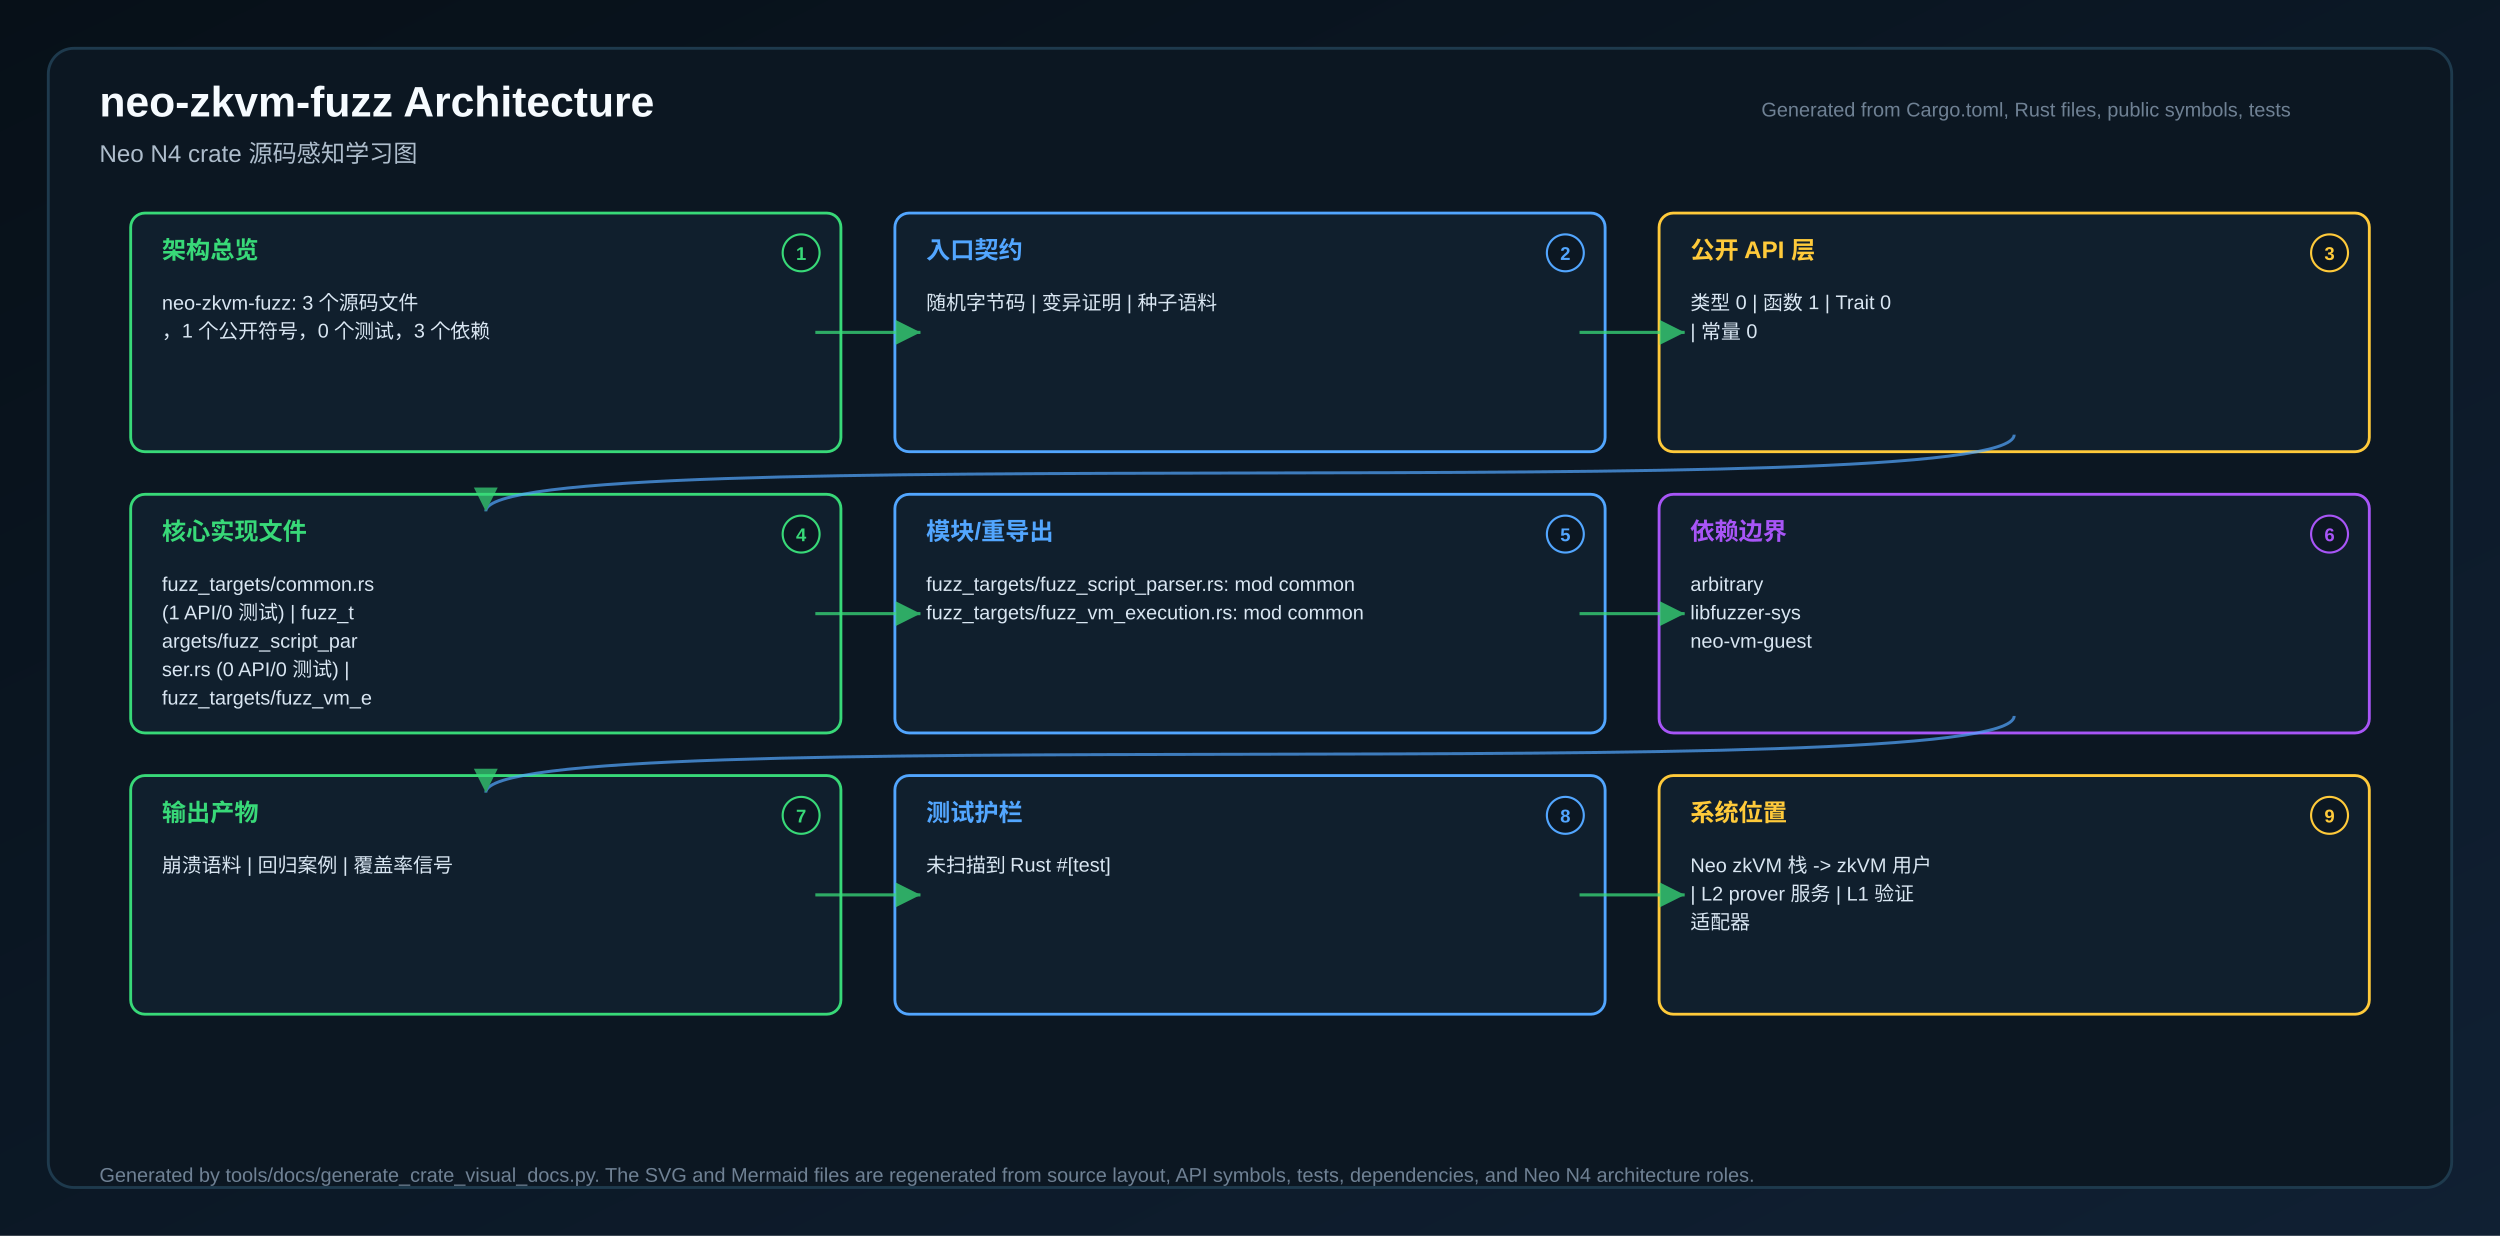
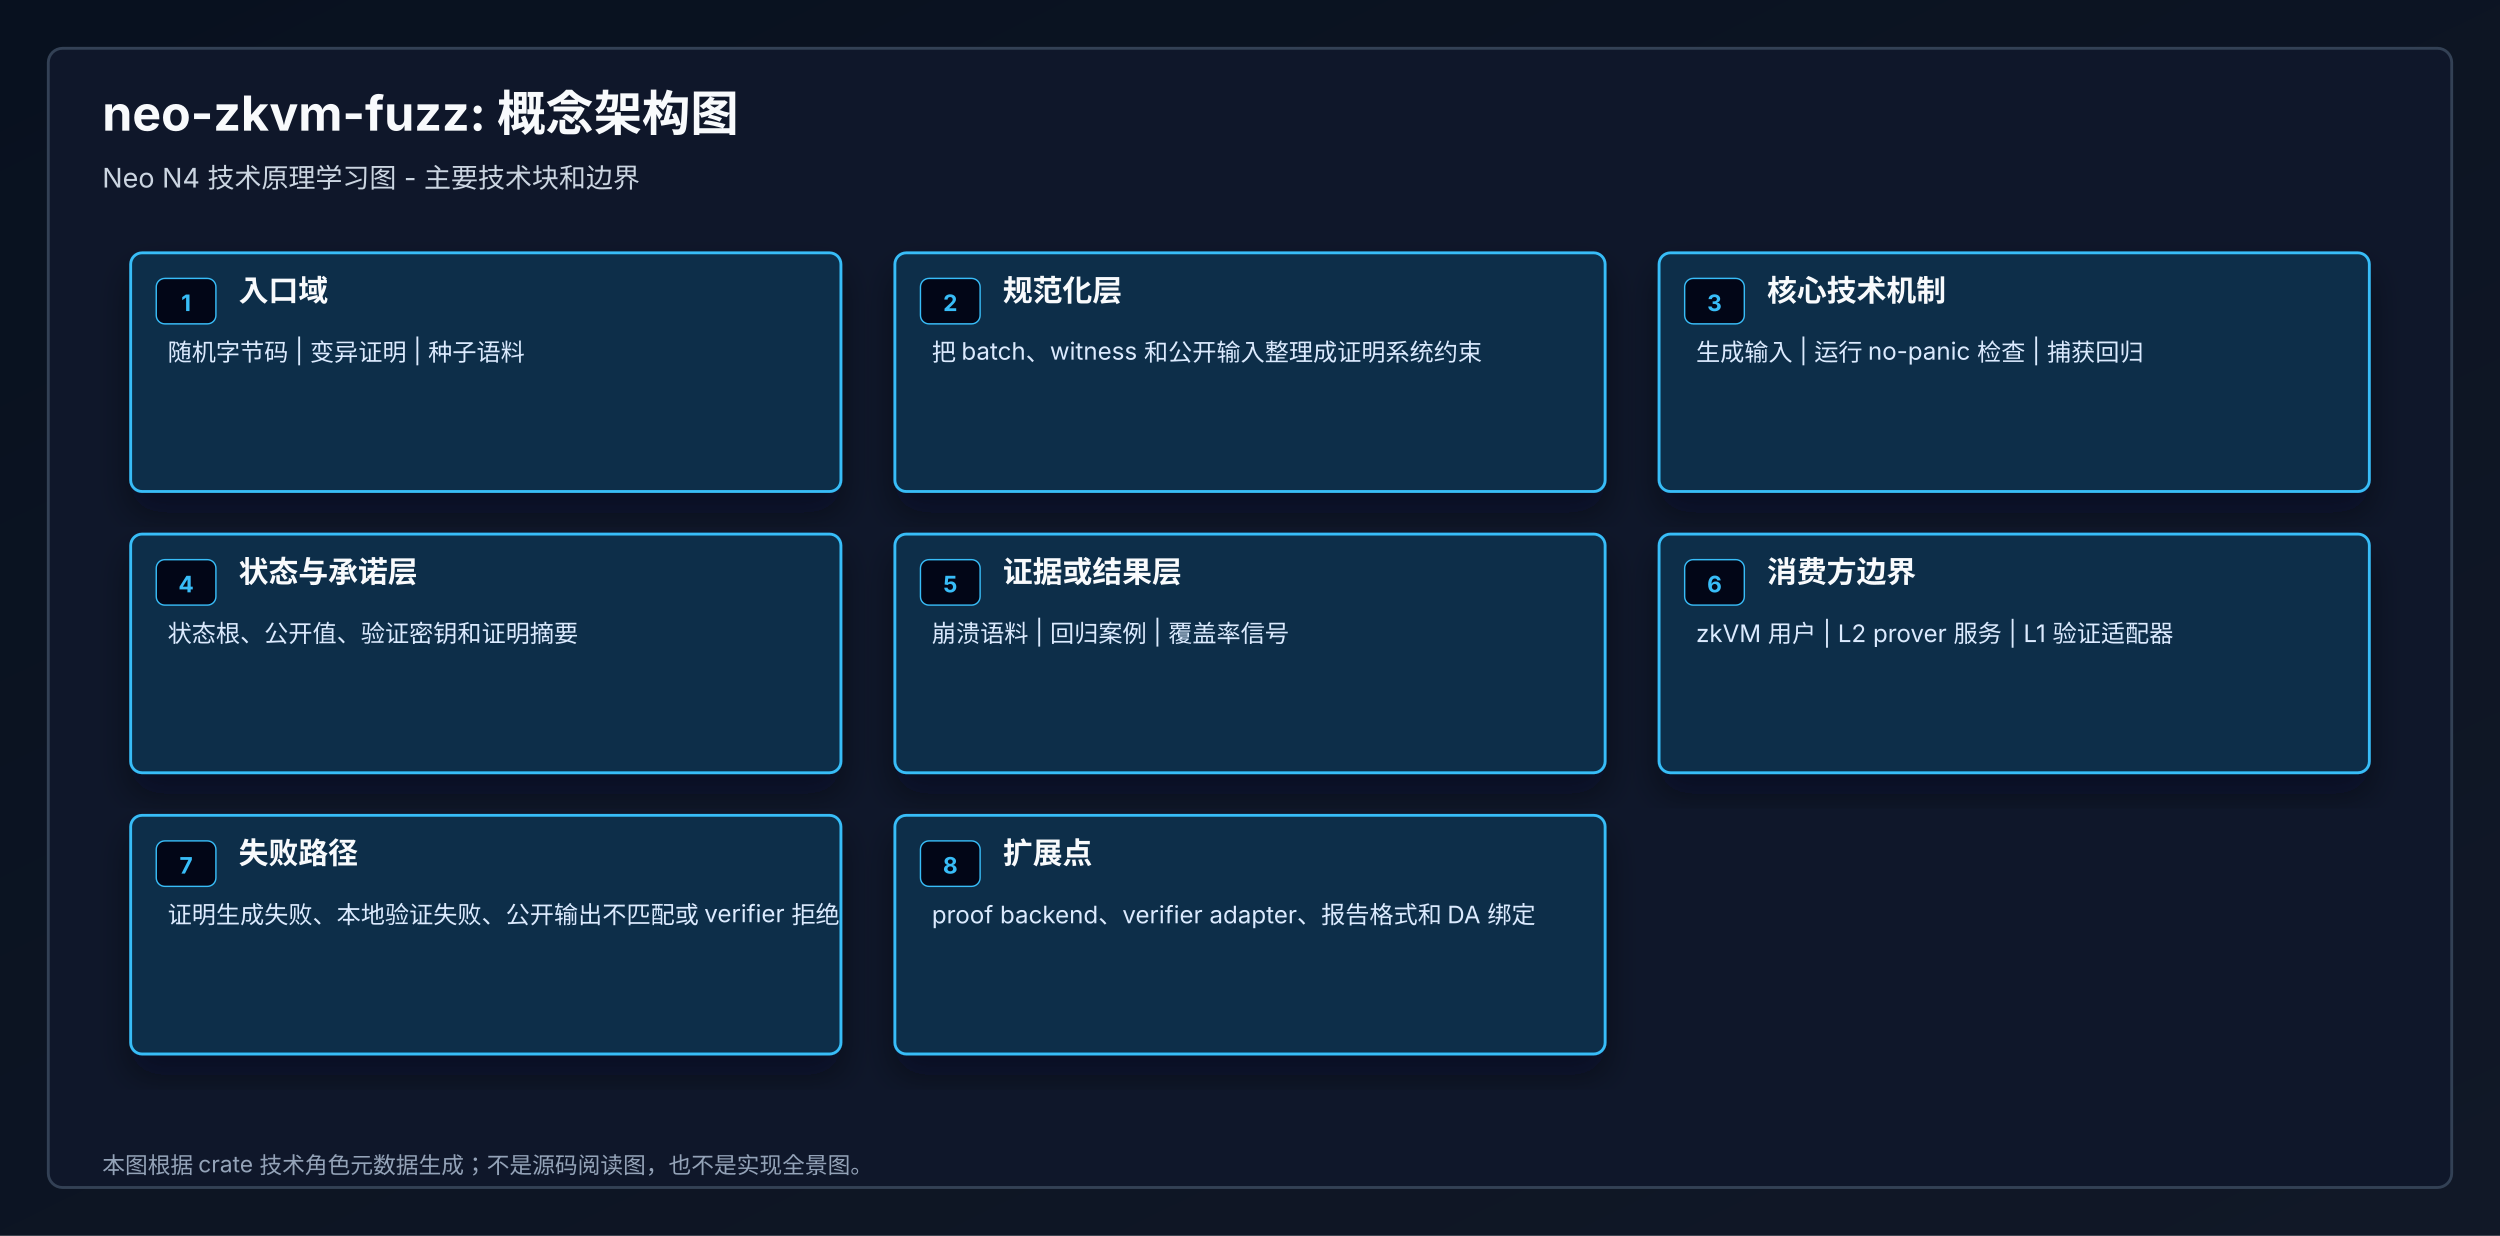
- <svg xmlns="http://www.w3.org/2000/svg" width="1760" height="870" viewBox="0 0 1760 870" role="img" aria-label="neo-zkvm-fuzz Architecture">
+ <svg xmlns="http://www.w3.org/2000/svg" width="1760" height="870" viewBox="0 0 1760 870" role="img" aria-label="neo-zkvm-fuzz 概念架构图">
  <defs>
-     <linearGradient id="bg" x1="0" x2="1" y1="0" y2="1">
-       <stop offset="0" stop-color="#071018" />
-       <stop offset="1" stop-color="#102033" />
+     <linearGradient id="bg" x1="0" y1="0" x2="1" y2="1">
+       <stop offset="0%" stop-color="#08111f" />
+       <stop offset="100%" stop-color="#111827" />
    </linearGradient>
-     <marker id="arrow" markerWidth="12" markerHeight="12" refX="10" refY="6" orient="auto">
-       <path d="M2,2 L10,6 L2,10 Z" fill="#38d978" />
-     </marker>
+     <filter id="shadow" x="-15%" y="-15%" width="130%" height="130%">
+       <feDropShadow dx="0" dy="14" stdDeviation="12" flood-color="#020617" flood-opacity="0.42" />
+     </filter>
  </defs>
-   <rect x="0" y="0" width="1760" height="870" fill="url(#bg)" />
-   <rect x="34" y="34" width="1692" height="802" rx="18" fill="#0c1722" stroke="#1e3a4d" stroke-width="2" />
-   <text x="70" y="82" fill="#f6fbff" font-size="30" font-family="Segoe UI, Arial, sans-serif" font-weight="700">neo-zkvm-fuzz Architecture</text>
-   <text x="70" y="114" fill="#aebdcc" font-size="17" font-family="Segoe UI, Arial, sans-serif">Neo N4 crate 源码感知学习图</text>
-   <text x="1240" y="82" fill="#6f8194" font-size="14" font-family="Segoe UI, Arial, sans-serif">Generated from Cargo.toml, Rust files, public symbols, tests</text>
-   <rect x="92" y="150" width="500" height="168" rx="10" fill="#101f2d" stroke="#38d978" stroke-width="2" />
-   <circle cx="564" cy="178" r="13" fill="#0c1722" stroke="#38d978" stroke-width="1.5" />
-   <text x="564" y="183" text-anchor="middle" fill="#38d978" font-size="13" font-family="Segoe UI, Arial, sans-serif" font-weight="700">1</text>
-   <text x="114" y="182" fill="#38d978" font-size="17" font-family="Segoe UI, Arial, sans-serif" font-weight="700">架构总览</text>
-   <text x="114" y="218" fill="#d9e6f2" font-size="14" font-family="Segoe UI, Arial, sans-serif">neo-zkvm-fuzz: 3 个源码文件</text>
-   <text x="114" y="238" fill="#d9e6f2" font-size="14" font-family="Segoe UI, Arial, sans-serif">，1 个公开符号，0 个测试，3 个依赖</text>
-   <rect x="630" y="150" width="500" height="168" rx="10" fill="#101f2d" stroke="#52a6ff" stroke-width="2" />
-   <circle cx="1102" cy="178" r="13" fill="#0c1722" stroke="#52a6ff" stroke-width="1.5" />
-   <text x="1102" y="183" text-anchor="middle" fill="#52a6ff" font-size="13" font-family="Segoe UI, Arial, sans-serif" font-weight="700">2</text>
-   <text x="652" y="182" fill="#52a6ff" font-size="17" font-family="Segoe UI, Arial, sans-serif" font-weight="700">入口契约</text>
-   <text x="652" y="218" fill="#d9e6f2" font-size="14" font-family="Segoe UI, Arial, sans-serif">随机字节码 | 变异证明 | 种子语料</text>
-   <rect x="1168" y="150" width="500" height="168" rx="10" fill="#101f2d" stroke="#ffca3a" stroke-width="2" />
-   <circle cx="1640" cy="178" r="13" fill="#0c1722" stroke="#ffca3a" stroke-width="1.5" />
-   <text x="1640" y="183" text-anchor="middle" fill="#ffca3a" font-size="13" font-family="Segoe UI, Arial, sans-serif" font-weight="700">3</text>
-   <text x="1190" y="182" fill="#ffca3a" font-size="17" font-family="Segoe UI, Arial, sans-serif" font-weight="700">公开 API 层</text>
-   <text x="1190" y="218" fill="#d9e6f2" font-size="14" font-family="Segoe UI, Arial, sans-serif">类型 0 | 函数 1 | Trait 0 </text>
-   <text x="1190" y="238" fill="#d9e6f2" font-size="14" font-family="Segoe UI, Arial, sans-serif">| 常量 0</text>
-   <rect x="92" y="348" width="500" height="168" rx="10" fill="#101f2d" stroke="#38d978" stroke-width="2" />
-   <circle cx="564" cy="376" r="13" fill="#0c1722" stroke="#38d978" stroke-width="1.5" />
-   <text x="564" y="381" text-anchor="middle" fill="#38d978" font-size="13" font-family="Segoe UI, Arial, sans-serif" font-weight="700">4</text>
-   <text x="114" y="380" fill="#38d978" font-size="17" font-family="Segoe UI, Arial, sans-serif" font-weight="700">核心实现文件</text>
-   <text x="114" y="416" fill="#d9e6f2" font-size="14" font-family="Segoe UI, Arial, sans-serif">fuzz_targets/common.rs</text>
-   <text x="114" y="436" fill="#d9e6f2" font-size="14" font-family="Segoe UI, Arial, sans-serif"> (1 API/0 测试) | fuzz_t</text>
-   <text x="114" y="456" fill="#d9e6f2" font-size="14" font-family="Segoe UI, Arial, sans-serif">argets/fuzz_script_par</text>
-   <text x="114" y="476" fill="#d9e6f2" font-size="14" font-family="Segoe UI, Arial, sans-serif">ser.rs (0 API/0 测试) | </text>
-   <text x="114" y="496" fill="#d9e6f2" font-size="14" font-family="Segoe UI, Arial, sans-serif">fuzz_targets/fuzz_vm_e</text>
-   <rect x="630" y="348" width="500" height="168" rx="10" fill="#101f2d" stroke="#52a6ff" stroke-width="2" />
-   <circle cx="1102" cy="376" r="13" fill="#0c1722" stroke="#52a6ff" stroke-width="1.5" />
-   <text x="1102" y="381" text-anchor="middle" fill="#52a6ff" font-size="13" font-family="Segoe UI, Arial, sans-serif" font-weight="700">5</text>
-   <text x="652" y="380" fill="#52a6ff" font-size="17" font-family="Segoe UI, Arial, sans-serif" font-weight="700">模块/重导出</text>
-   <text x="652" y="416" fill="#d9e6f2" font-size="14" font-family="Segoe UI, Arial, sans-serif">fuzz_targets/fuzz_script_parser.rs: mod common</text>
-   <text x="652" y="436" fill="#d9e6f2" font-size="14" font-family="Segoe UI, Arial, sans-serif">fuzz_targets/fuzz_vm_execution.rs: mod common</text>
-   <rect x="1168" y="348" width="500" height="168" rx="10" fill="#101f2d" stroke="#a855f7" stroke-width="2" />
-   <circle cx="1640" cy="376" r="13" fill="#0c1722" stroke="#a855f7" stroke-width="1.5" />
-   <text x="1640" y="381" text-anchor="middle" fill="#a855f7" font-size="13" font-family="Segoe UI, Arial, sans-serif" font-weight="700">6</text>
-   <text x="1190" y="380" fill="#a855f7" font-size="17" font-family="Segoe UI, Arial, sans-serif" font-weight="700">依赖边界</text>
-   <text x="1190" y="416" fill="#d9e6f2" font-size="14" font-family="Segoe UI, Arial, sans-serif">arbitrary</text>
-   <text x="1190" y="436" fill="#d9e6f2" font-size="14" font-family="Segoe UI, Arial, sans-serif">libfuzzer-sys</text>
-   <text x="1190" y="456" fill="#d9e6f2" font-size="14" font-family="Segoe UI, Arial, sans-serif">neo-vm-guest</text>
-   <rect x="92" y="546" width="500" height="168" rx="10" fill="#101f2d" stroke="#38d978" stroke-width="2" />
-   <circle cx="564" cy="574" r="13" fill="#0c1722" stroke="#38d978" stroke-width="1.5" />
-   <text x="564" y="579" text-anchor="middle" fill="#38d978" font-size="13" font-family="Segoe UI, Arial, sans-serif" font-weight="700">7</text>
-   <text x="114" y="578" fill="#38d978" font-size="17" font-family="Segoe UI, Arial, sans-serif" font-weight="700">输出产物</text>
-   <text x="114" y="614" fill="#d9e6f2" font-size="14" font-family="Segoe UI, Arial, sans-serif">崩溃语料 | 回归案例 | 覆盖率信号</text>
-   <rect x="630" y="546" width="500" height="168" rx="10" fill="#101f2d" stroke="#52a6ff" stroke-width="2" />
-   <circle cx="1102" cy="574" r="13" fill="#0c1722" stroke="#52a6ff" stroke-width="1.5" />
-   <text x="1102" y="579" text-anchor="middle" fill="#52a6ff" font-size="13" font-family="Segoe UI, Arial, sans-serif" font-weight="700">8</text>
-   <text x="652" y="578" fill="#52a6ff" font-size="17" font-family="Segoe UI, Arial, sans-serif" font-weight="700">测试护栏</text>
-   <text x="652" y="614" fill="#d9e6f2" font-size="14" font-family="Segoe UI, Arial, sans-serif">未扫描到 Rust #[test]</text>
-   <rect x="1168" y="546" width="500" height="168" rx="10" fill="#101f2d" stroke="#ffca3a" stroke-width="2" />
-   <circle cx="1640" cy="574" r="13" fill="#0c1722" stroke="#ffca3a" stroke-width="1.5" />
-   <text x="1640" y="579" text-anchor="middle" fill="#ffca3a" font-size="13" font-family="Segoe UI, Arial, sans-serif" font-weight="700">9</text>
-   <text x="1190" y="578" fill="#ffca3a" font-size="17" font-family="Segoe UI, Arial, sans-serif" font-weight="700">系统位置</text>
-   <text x="1190" y="614" fill="#d9e6f2" font-size="14" font-family="Segoe UI, Arial, sans-serif">Neo zkVM 栈 -&gt; zkVM 用户 </text>
-   <text x="1190" y="634" fill="#d9e6f2" font-size="14" font-family="Segoe UI, Arial, sans-serif">| L2 prover 服务 | L1 验证</text>
-   <text x="1190" y="654" fill="#d9e6f2" font-size="14" font-family="Segoe UI, Arial, sans-serif">适配器</text>
-   <line x1="574" y1="234" x2="648" y2="234" stroke="#38d978" stroke-width="2.2" marker-end="url(#arrow)" opacity="0.75" />
-   <line x1="1112" y1="234" x2="1186" y2="234" stroke="#38d978" stroke-width="2.2" marker-end="url(#arrow)" opacity="0.75" />
-   <line x1="574" y1="432" x2="648" y2="432" stroke="#38d978" stroke-width="2.2" marker-end="url(#arrow)" opacity="0.75" />
-   <line x1="1112" y1="432" x2="1186" y2="432" stroke="#38d978" stroke-width="2.2" marker-end="url(#arrow)" opacity="0.75" />
-   <line x1="574" y1="630" x2="648" y2="630" stroke="#38d978" stroke-width="2.2" marker-end="url(#arrow)" opacity="0.75" />
-   <line x1="1112" y1="630" x2="1186" y2="630" stroke="#38d978" stroke-width="2.2" marker-end="url(#arrow)" opacity="0.75" />
-   <path d="M1418 306 C1418 358, 342 308, 342 360" stroke="#52a6ff" stroke-width="2.1" fill="none" marker-end="url(#arrow)" opacity="0.7" />
-   <path d="M1418 504 C1418 556, 342 506, 342 558" stroke="#52a6ff" stroke-width="2.1" fill="none" marker-end="url(#arrow)" opacity="0.7" />
-   <text x="70" y="832" fill="#6f8194" font-size="14" font-family="Segoe UI, Arial, sans-serif">Generated by tools/docs/generate_crate_visual_docs.py. The SVG and Mermaid files are regenerated from source layout, API symbols, tests, dependencies, and Neo N4 architecture roles.</text>
+   <rect width="1760" height="100%" fill="url(#bg)" />
+   <rect x="34" y="34" width="1692" height="802" rx="10" fill="#0f172a" stroke="#334155" stroke-width="2" />
+   <text x="72" y="92" fill="#f8fafc" font-family="Inter,Segoe UI,Arial,sans-serif" font-size="34" font-weight="700">neo-zkvm-fuzz: 概念架构图</text>
+   <text x="72" y="132" fill="#cbd5e1" font-family="Inter,Segoe UI,Arial,sans-serif" font-size="19">Neo N4 技术原理学习图 - 主要技术块和边界</text>
+   <rect x="92" y="178" width="500" height="168" rx="8" fill="#082f49" stroke="#38bdf8" stroke-width="2" filter="url(#shadow)" />
+   <rect x="110" y="196" width="42" height="32" rx="6" fill="#020617" stroke="#38bdf8" stroke-width="1" />
+   <text x="131" y="219" text-anchor="middle" fill="#38bdf8" font-family="Inter,Segoe UI,Arial,sans-serif" font-size="16" font-weight="700">1</text>
+   <text x="168" y="212" fill="#f8fafc" font-family="Inter,Segoe UI,Arial,sans-serif" font-size="21" font-weight="700">入口域</text>
+   <text x="118" y="254" fill="#dbeafe" font-family="Inter,Segoe UI,Arial,sans-serif" font-size="17">随机字节码 | 变异证明 | 种子语料</text>
+   <rect x="630" y="178" width="500" height="168" rx="8" fill="#082f49" stroke="#38bdf8" stroke-width="2" filter="url(#shadow)" />
+   <rect x="648" y="196" width="42" height="32" rx="6" fill="#020617" stroke="#38bdf8" stroke-width="1" />
+   <text x="669" y="219" text-anchor="middle" fill="#38bdf8" font-family="Inter,Segoe UI,Arial,sans-serif" font-size="16" font-weight="700">2</text>
+   <text x="706" y="212" fill="#f8fafc" font-family="Inter,Segoe UI,Arial,sans-serif" font-size="21" font-weight="700">规范化层</text>
+   <text x="656" y="254" fill="#dbeafe" font-family="Inter,Segoe UI,Arial,sans-serif" font-size="17">把 batch、witness 和公开输入整理成证明系统约束</text>
+   <rect x="1168" y="178" width="500" height="168" rx="8" fill="#082f49" stroke="#38bdf8" stroke-width="2" filter="url(#shadow)" />
+   <rect x="1186" y="196" width="42" height="32" rx="6" fill="#020617" stroke="#38bdf8" stroke-width="1" />
+   <text x="1207" y="219" text-anchor="middle" fill="#38bdf8" font-family="Inter,Segoe UI,Arial,sans-serif" font-size="16" font-weight="700">3</text>
+   <text x="1244" y="212" fill="#f8fafc" font-family="Inter,Segoe UI,Arial,sans-serif" font-size="21" font-weight="700">核心技术机制</text>
+   <text x="1194" y="254" fill="#dbeafe" font-family="Inter,Segoe UI,Arial,sans-serif" font-size="17">生成输入 | 运行 no-panic 检查 | 捕获回归</text>
+   <rect x="92" y="376" width="500" height="168" rx="8" fill="#082f49" stroke="#38bdf8" stroke-width="2" filter="url(#shadow)" />
+   <rect x="110" y="394" width="42" height="32" rx="6" fill="#020617" stroke="#38bdf8" stroke-width="1" />
+   <text x="131" y="417" text-anchor="middle" fill="#38bdf8" font-family="Inter,Segoe UI,Arial,sans-serif" font-size="16" font-weight="700">4</text>
+   <text x="168" y="410" fill="#f8fafc" font-family="Inter,Segoe UI,Arial,sans-serif" font-size="21" font-weight="700">状态与承诺层</text>
+   <text x="118" y="452" fill="#dbeafe" font-family="Inter,Segoe UI,Arial,sans-serif" font-size="17">状态根、公开值、验证密钥和证明摘要</text>
+   <rect x="630" y="376" width="500" height="168" rx="8" fill="#082f49" stroke="#38bdf8" stroke-width="2" filter="url(#shadow)" />
+   <rect x="648" y="394" width="42" height="32" rx="6" fill="#020617" stroke="#38bdf8" stroke-width="1" />
+   <text x="669" y="417" text-anchor="middle" fill="#38bdf8" font-family="Inter,Segoe UI,Arial,sans-serif" font-size="16" font-weight="700">5</text>
+   <text x="706" y="410" fill="#f8fafc" font-family="Inter,Segoe UI,Arial,sans-serif" font-size="21" font-weight="700">证据或结果层</text>
+   <text x="656" y="452" fill="#dbeafe" font-family="Inter,Segoe UI,Arial,sans-serif" font-size="17">崩溃语料 | 回归案例 | 覆盖率信号</text>
+   <rect x="1168" y="376" width="500" height="168" rx="8" fill="#082f49" stroke="#38bdf8" stroke-width="2" filter="url(#shadow)" />
+   <rect x="1186" y="394" width="42" height="32" rx="6" fill="#020617" stroke="#38bdf8" stroke-width="1" />
+   <text x="1207" y="417" text-anchor="middle" fill="#38bdf8" font-family="Inter,Segoe UI,Arial,sans-serif" font-size="16" font-weight="700">6</text>
+   <text x="1244" y="410" fill="#f8fafc" font-family="Inter,Segoe UI,Arial,sans-serif" font-size="21" font-weight="700">消费方边界</text>
+   <text x="1194" y="452" fill="#dbeafe" font-family="Inter,Segoe UI,Arial,sans-serif" font-size="17">zkVM 用户 | L2 prover 服务 | L1 验证适配器</text>
+   <rect x="92" y="574" width="500" height="168" rx="8" fill="#082f49" stroke="#38bdf8" stroke-width="2" filter="url(#shadow)" />
+   <rect x="110" y="592" width="42" height="32" rx="6" fill="#020617" stroke="#38bdf8" stroke-width="1" />
+   <text x="131" y="615" text-anchor="middle" fill="#38bdf8" font-family="Inter,Segoe UI,Arial,sans-serif" font-size="16" font-weight="700">7</text>
+   <text x="168" y="608" fill="#f8fafc" font-family="Inter,Segoe UI,Arial,sans-serif" font-size="21" font-weight="700">失败路径</text>
+   <text x="118" y="650" fill="#dbeafe" font-family="Inter,Segoe UI,Arial,sans-serif" font-size="17">证明生成失败、本地验证失败、公开输出不匹配或 verifier 拒绝</text>
+   <rect x="630" y="574" width="500" height="168" rx="8" fill="#082f49" stroke="#38bdf8" stroke-width="2" filter="url(#shadow)" />
+   <rect x="648" y="592" width="42" height="32" rx="6" fill="#020617" stroke="#38bdf8" stroke-width="1" />
+   <text x="669" y="615" text-anchor="middle" fill="#38bdf8" font-family="Inter,Segoe UI,Arial,sans-serif" font-size="16" font-weight="700">8</text>
+   <text x="706" y="608" fill="#f8fafc" font-family="Inter,Segoe UI,Arial,sans-serif" font-size="21" font-weight="700">扩展点</text>
+   <text x="656" y="650" fill="#dbeafe" font-family="Inter,Segoe UI,Arial,sans-serif" font-size="17">proof backend、verifier adapter、报告格式和 DA 绑定</text>
+   <text x="72" y="826" fill="#94a3b8" font-family="Inter,Segoe UI,Arial,sans-serif" font-size="16">本图根据 crate 技术角色元数据生成；不是源码阅读图，也不是实现全景图。</text>
</svg>
